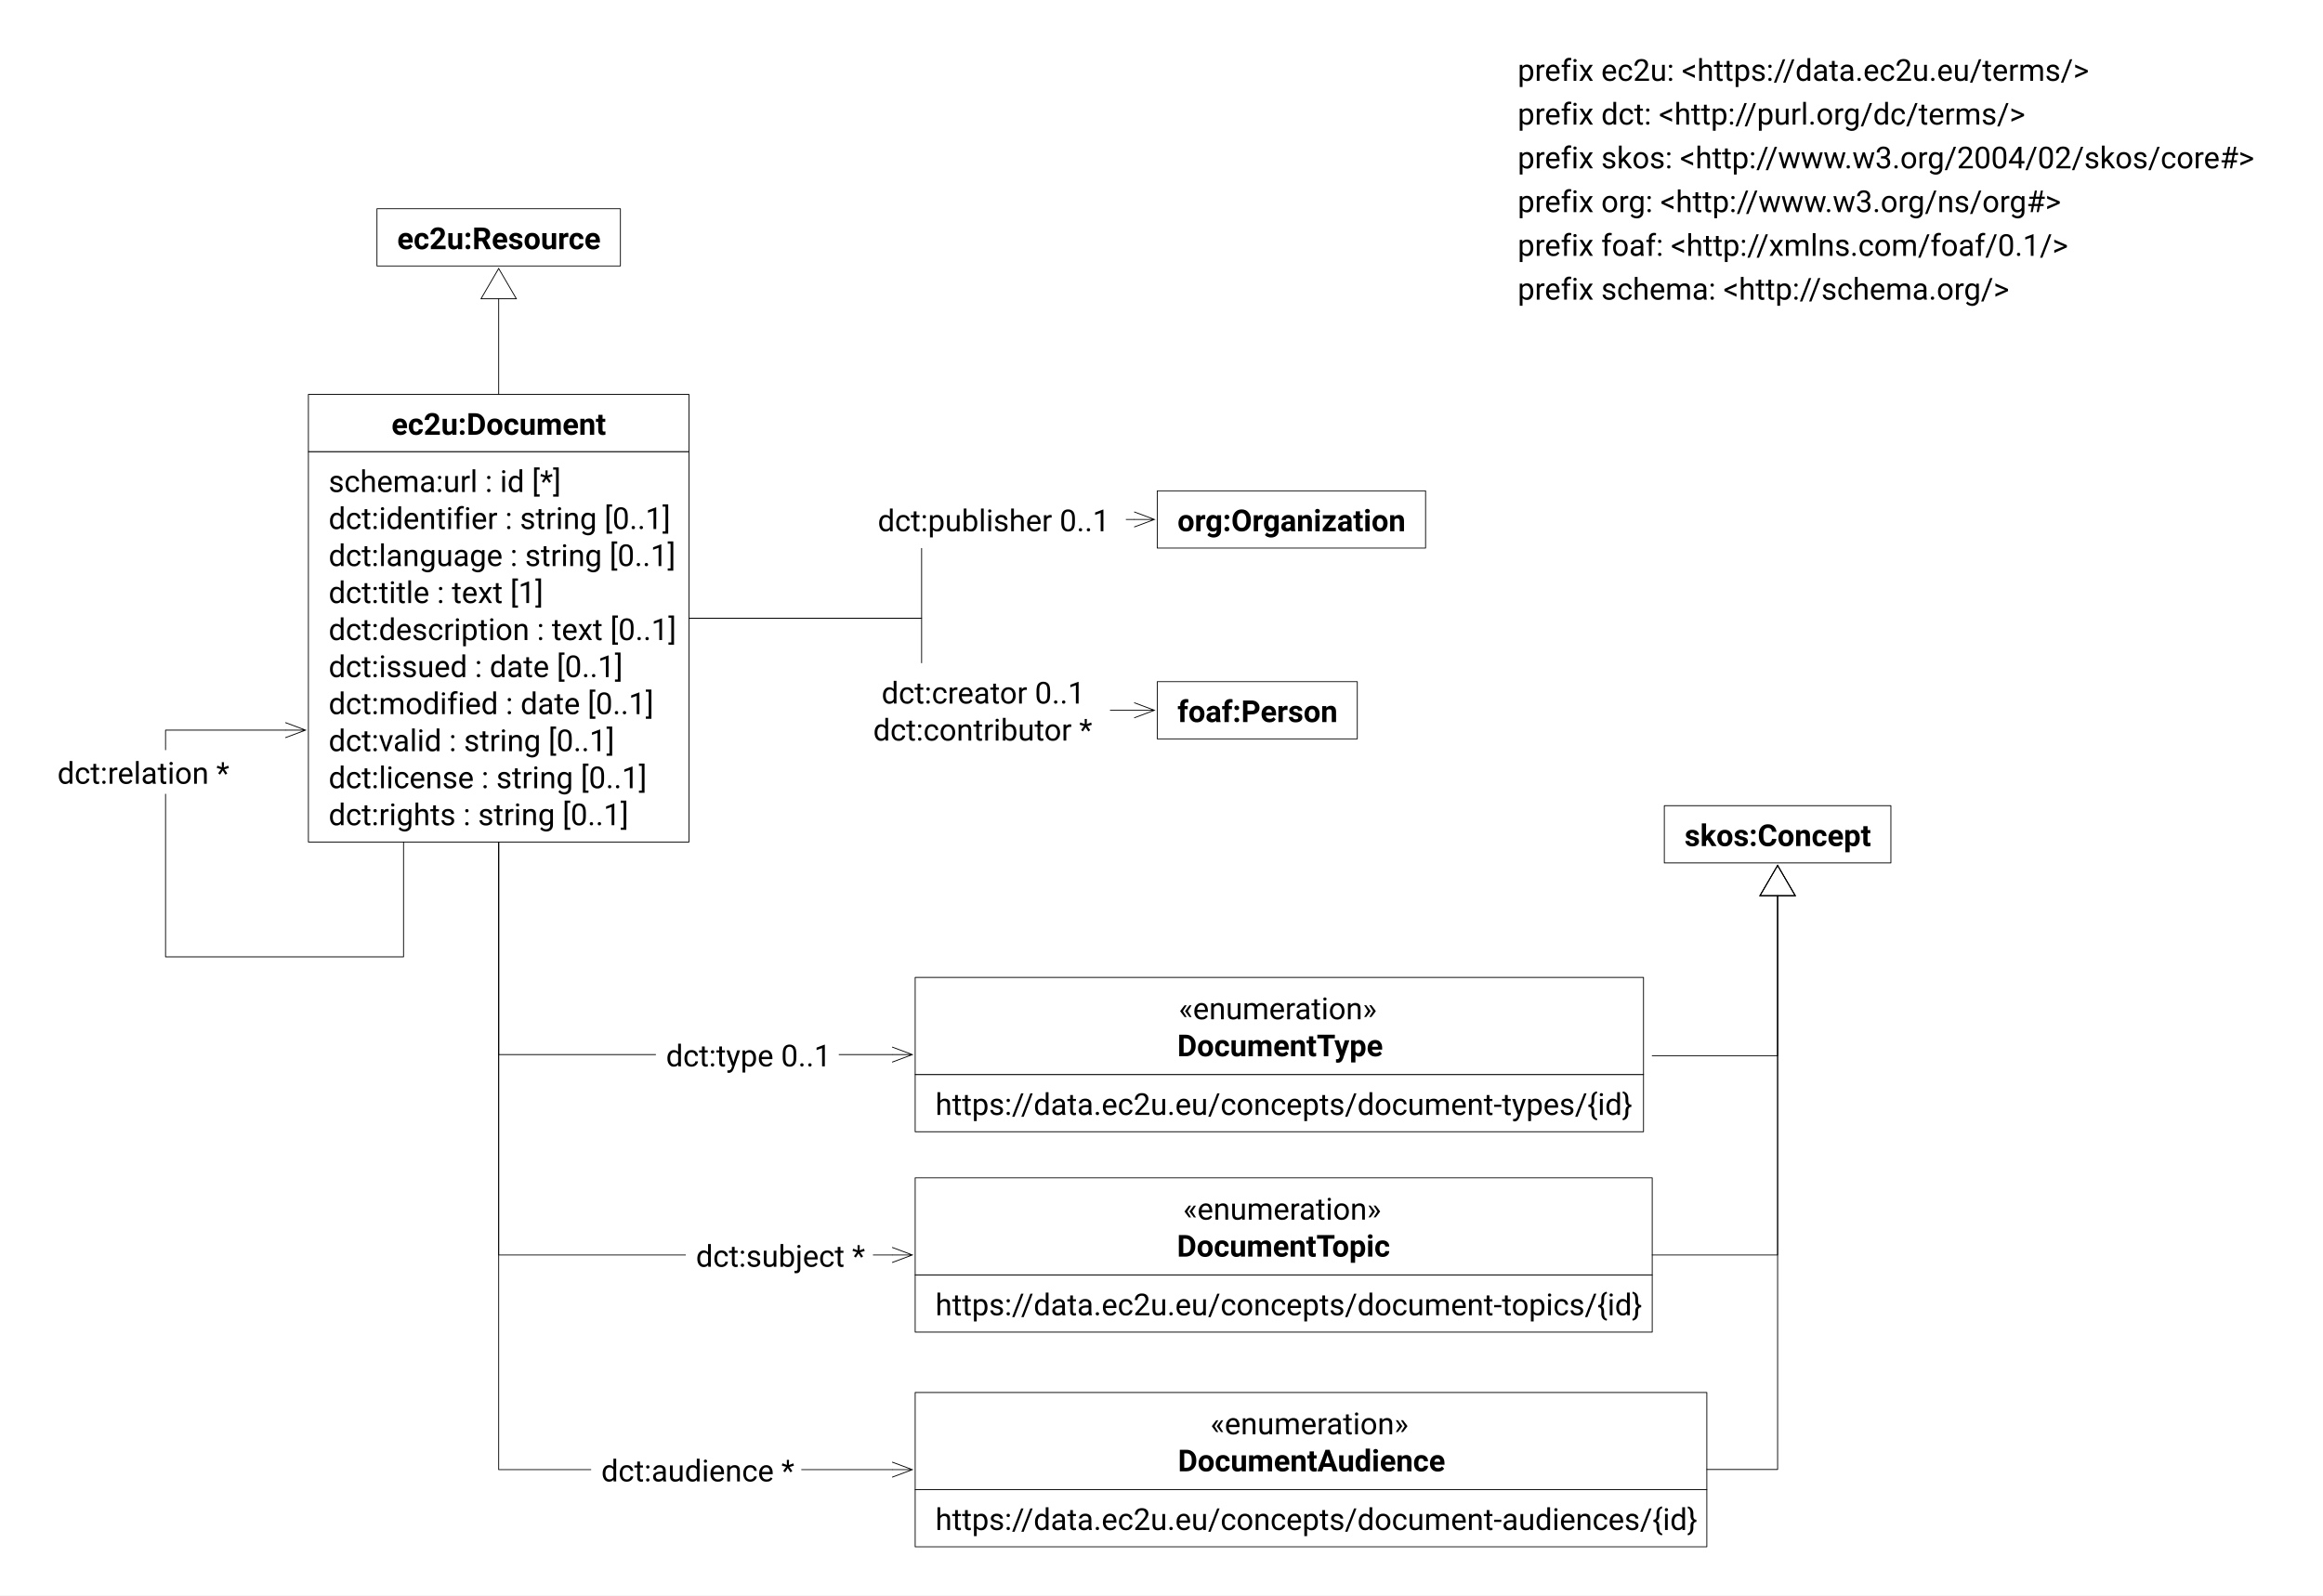
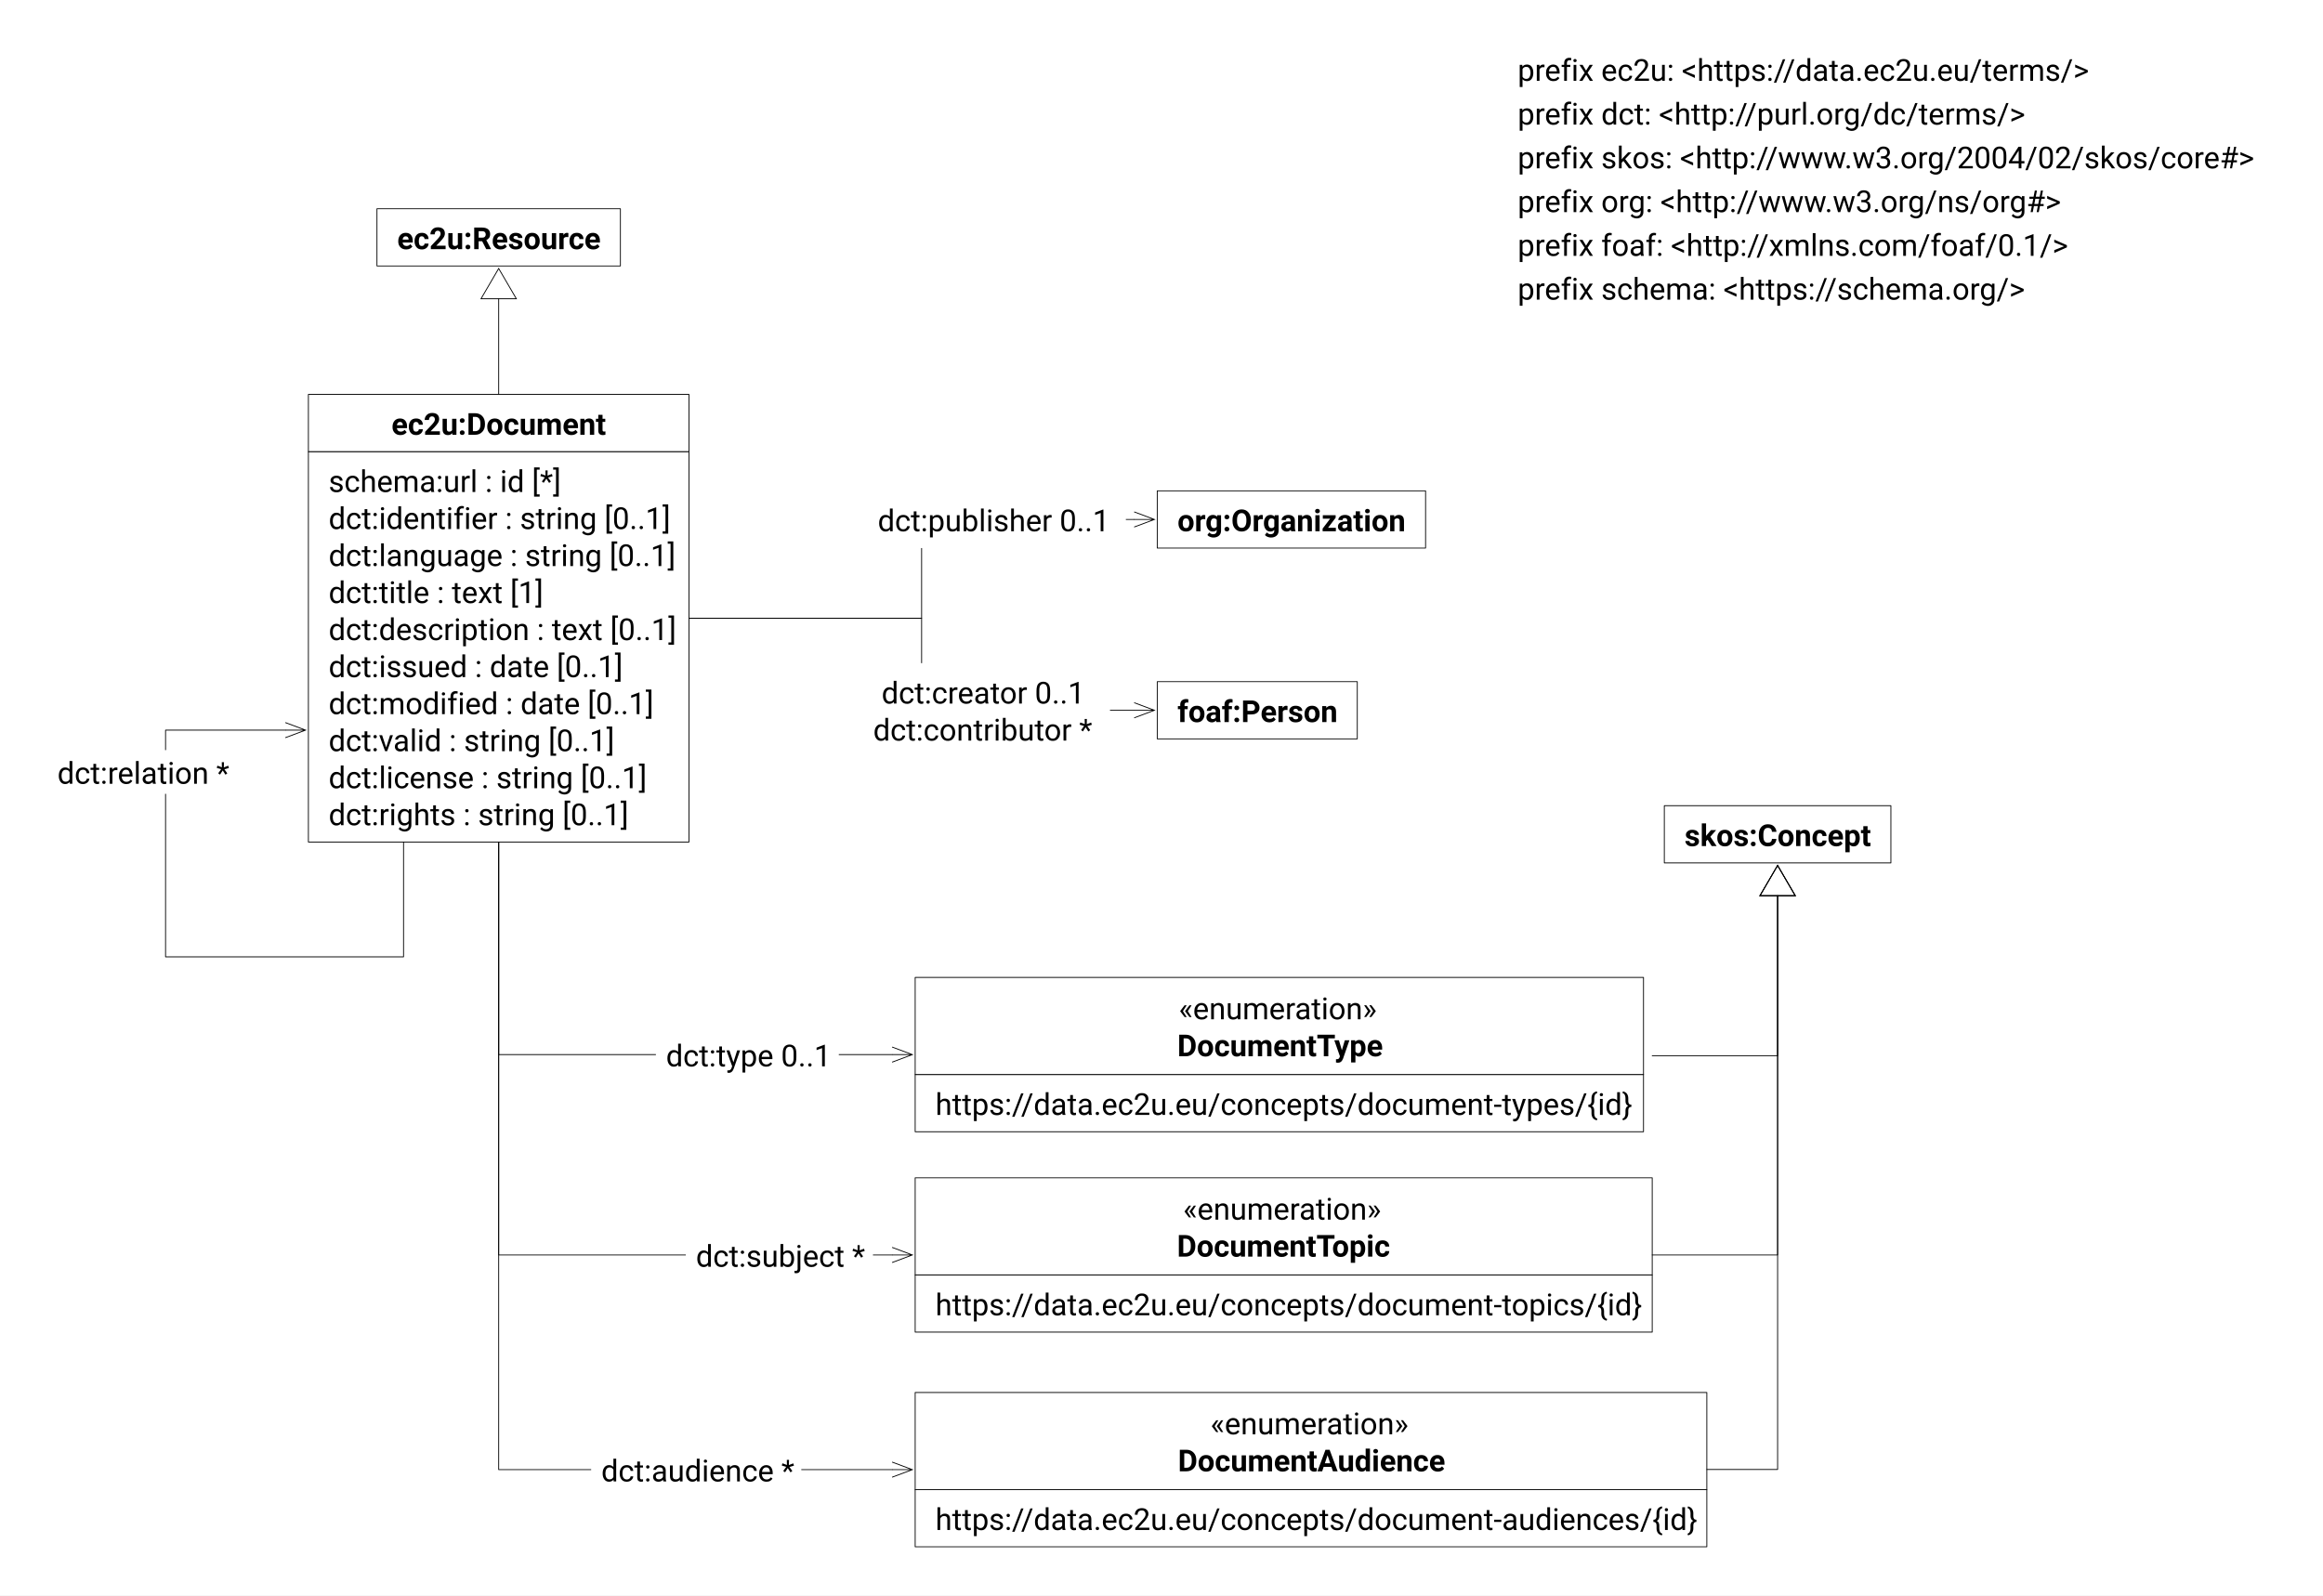
<svg xmlns="http://www.w3.org/2000/svg" xmlns:xlink="http://www.w3.org/1999/xlink" version="1.1" viewBox="-89 20 690 474" width="690" height="474">
  <defs>
    <marker orient="auto" overflow="visible" markerUnits="strokeWidth" id="UMLInheritance_Marker" stroke-linejoin="miter" stroke-miterlimit="10" viewBox="-1 -22 38 44" markerWidth="38" markerHeight="44" color="black">
      <g>
        <path d="M 36 0 L 0 -21 L 0 21 Z" fill="none" stroke="currentColor" stroke-width="1" />
      </g>
    </marker>
    <marker orient="auto" overflow="visible" markerUnits="strokeWidth" id="StickArrow_Marker" stroke-linejoin="miter" stroke-miterlimit="10" viewBox="-1 -10 26 20" markerWidth="26" markerHeight="20" color="black">
      <g>
        <path d="M 24 0 L 0 0 M 0 -9 L 24 0 L 0 9" fill="none" stroke="currentColor" stroke-width="1" />
      </g>
    </marker>
  </defs>
  <g id="documents" stroke-opacity="1" stroke-dasharray="none" fill="none" stroke="none" fill-opacity="1">
    <rect fill="white" x="-89" y="20" width="690" height="474" />
    <g id="documents_Layer_1">
      <g id="Group_2">
        <g id="Graphic_4">
          <rect x="2.603" y="154.17" width="113.043" height="116" fill="white" />
          <rect x="2.603" y="154.17" width="113.043" height="116" stroke="black" stroke-linecap="round" stroke-linejoin="round" stroke-width=".25" />
          <text transform="translate(8.603237 157.1697)" fill="black">
            <tspan font-family="Roboto" font-size="9" fill="black" x="0" y="9">schema:url : id [*]</tspan>
            <tspan font-family="Roboto" font-size="9" fill="black" x="0" y="20">dct:identifier : string
                            [0..1]
                        </tspan>
            <tspan font-family="Roboto" font-size="9" fill="black" x="0" y="31">dct:language : string
                            [0..1]
                        </tspan>
            <tspan font-family="Roboto" font-size="9" fill="black" x="0" y="42">dct:title : text [1]</tspan>
            <tspan font-family="Roboto" font-size="9" fill="black" x="0" y="53">dct:description : text
                            [0..1]
                        </tspan>
            <tspan font-family="Roboto" font-size="9" fill="black" x="0" y="64">dct:issued : date [0..1]
                        </tspan>
            <tspan font-family="Roboto" font-size="9" fill="black" x="0" y="75">dct:modified : date [0..1]
                        </tspan>
            <tspan font-family="Roboto" font-size="9" fill="black" x="0" y="86">dct:valid : string [0..1]
                        </tspan>
            <tspan font-family="Roboto" font-size="9" fill="black" x="0" y="97">dct:license : string
                            [0..1]
                        </tspan>
            <tspan font-family="Roboto" font-size="9" fill="black" x="0" y="108">dct:rights : string
                            [0..1]
                        </tspan>
          </text>
        </g>
        <g id="Graphic_3">
          <rect x="2.603" y="137.17" width="113.043" height="17" fill="white" />
          <rect x="2.603" y="137.17" width="113.043" height="17" stroke="black" stroke-linecap="round" stroke-linejoin="round" stroke-width=".25" />
          <text transform="translate(27.26901 140.1697)" fill="black">
            <tspan font-family="Roboto" font-weight="bold" font-size="9" fill="black" x="0" y="9">
                            ec2u:Document
                        </tspan>
          </text>
        </g>
      </g>
      <g id="Group_111">
        <g id="Graphic_31">
          <text transform="translate(361.7951 35.01575)" fill="black">
            <tspan font-family="Roboto" font-size="9" fill="black" x="0" y="9">prefix ec2u: &lt;https://data.ec2u.eu/terms/&gt;</tspan>
          </text>
        </g>
      </g>
      <g id="Group_56">
        <g id="Graphic_57">
          <a xlink:href="resources.svg">
            <rect x="22.97" y="82.016" width="72.311" height="17" fill="white" />
            <rect x="22.97" y="82.016" width="72.311" height="17" stroke="black" stroke-linecap="round" stroke-linejoin="round" stroke-width=".25" />
            <text transform="translate(28.96969 85.01575)" fill="black">
              <tspan font-family="Roboto" font-weight="bold" font-size="9" fill="black" x="0" y="9">
                                ec2u:Resource
                            </tspan>
            </text>
          </a>
        </g>
      </g>
      <g id="Line_114">
        <line x1="59.125" y1="137.17" x2="59.125" y2="108.766" marker-end="url(#UMLInheritance_Marker)" stroke="black" stroke-linecap="round" stroke-linejoin="round" stroke-width=".25" />
      </g>
      <g id="Graphic_116">
        <a xlink:href="http://xmlns.com/foaf/spec/">
          <text transform="translate(361.7951 87.01575)" fill="black">
            <tspan font-family="Roboto" font-size="9" fill="black" x="0" y="9">prefix foaf: &lt;http://xmlns.com/foaf/0.1/&gt;</tspan>
          </text>
        </a>
      </g>
      <g id="Group_120">
        <g id="Graphic_121">
          <a xlink:href="agents.svg">
            <rect x="254.738" y="222.52" width="59.417" height="17" fill="white" />
            <rect x="254.738" y="222.52" width="59.417" height="17" stroke="black" stroke-linecap="round" stroke-linejoin="round" stroke-width=".25" />
            <text transform="translate(260.7381 225.5197)" fill="black">
              <tspan font-family="Roboto" font-weight="bold" font-size="9" fill="black" x="0" y="9">
                                foaf:Person
                            </tspan>
            </text>
          </a>
        </g>
      </g>
      <g id="Line_132">
        <path d="M 115.647 203.67 L 184.747 203.67 L 184.747 174.327 L 247.888 174.327" marker-end="url(#StickArrow_Marker)" stroke="black" stroke-linecap="round" stroke-linejoin="round" stroke-width=".25" />
      </g>
      <g id="Graphic_131">
        <rect x="165.718" y="165.827" width="79.698" height="17" fill="white" />
        <text transform="translate(171.7175 168.8268)" fill="black">
          <tspan font-family="Roboto" font-size="9" fill="black" x="0" y="9">dct:publisher 0..1</tspan>
        </text>
      </g>
      <g id="Group_137">
        <g id="Graphic_138">
          <a xlink:href="agents.svg">
            <rect x="254.738" y="165.827" width="79.702" height="17" fill="white" />
            <rect x="254.738" y="165.827" width="79.702" height="17" stroke="black" stroke-linecap="round" stroke-linejoin="round" stroke-width=".25" />
            <text transform="translate(260.7381 168.8268)" fill="black">
              <tspan font-family="Roboto" font-weight="bold" font-size="9" fill="black" x="0" y="9">
                                org:Organization
                            </tspan>
            </text>
          </a>
        </g>
      </g>
      <g id="Line_167">
        <path d="M 401.76 333.673 L 439.003 333.673 L 439.003 286.12" marker-end="url(#UMLInheritance_Marker)" stroke="black" stroke-linecap="round" stroke-linejoin="round" stroke-width=".25" />
      </g>
      <g id="Group_163">
        <g id="Graphic_164">
          <a xlink:href="datasets.svg">
            <rect x="405.354" y="259.37" width="67.296" height="17" fill="white" />
            <rect x="405.354" y="259.37" width="67.296" height="17" stroke="black" stroke-linecap="round" stroke-linejoin="round" stroke-width=".25" />
            <text transform="translate(411.3543 262.3701)" fill="black">
              <tspan font-family="Roboto" font-weight="bold" font-size="9" fill="black" x="0" y="9">
                                skos:Concept
                            </tspan>
            </text>
          </a>
        </g>
      </g>
      <g id="Group_159">
        <g id="Graphic_161">
          <rect x="182.835" y="339.242" width="216.337" height="17" fill="white" />
          <rect x="182.835" y="339.242" width="216.337" height="17" stroke="black" stroke-linecap="round" stroke-linejoin="round" stroke-width=".25" />
          <text transform="translate(188.8347 342.2422)" fill="black">
            <tspan font-family="Roboto" font-size="9" fill="black" x="0" y="9">
                            https://data.ec2u.eu/concepts/document-types/{id}
                        </tspan>
          </text>
        </g>
        <g id="Graphic_160">
          <rect x="182.835" y="310.394" width="216.337" height="28.848" fill="white" />
          <rect x="182.835" y="310.394" width="216.337" height="28.848" stroke="black" stroke-linecap="round" stroke-linejoin="round" stroke-width=".25" />
          <text transform="translate(260.683 313.8179)" fill="black">
            <tspan font-family="Roboto" font-size="9" fill="black" x=".446" y="9">«enumeration»</tspan>
            <tspan font-family="Roboto" font-weight="bold" font-size="9" fill="black" x="0" y="20">
                            DocumentType
                        </tspan>
          </text>
        </g>
      </g>
      <g id="Line_172">
        <path d="M 115.647 203.67 L 184.747 203.67 L 184.747 231.02 L 247.888 231.02" marker-end="url(#StickArrow_Marker)" stroke="black" stroke-linecap="round" stroke-linejoin="round" stroke-width=".25" />
      </g>
      <g id="Graphic_173">
        <rect x="164.36" y="217.02" width="76.345" height="28" fill="white" />
        <text transform="translate(170.3602 220.0197)" fill="black">
          <tspan font-family="Roboto" font-size="9" fill="black" x="2.483" y="9">dct:creator 0..1</tspan>
          <tspan font-family="Roboto" font-size="9" fill="black" x="0" y="20">dct:contributor *</tspan>
        </text>
      </g>
      <g id="Graphic_184">
        <text transform="translate(361.7951 48.01575)" fill="black">
          <tspan font-family="Roboto" font-size="9" fill="black" x="0" y="9">prefix dct: &lt;http://purl.org/dc/terms/&gt;</tspan>
        </text>
      </g>
      <g id="Graphic_185">
        <text transform="translate(361.7951 61.01575)" fill="black">
          <tspan font-family="Roboto" font-size="9" fill="black" x="0" y="9">prefix skos: &lt;http://www.w3.org/2004/02/skos/core#&gt;</tspan>
        </text>
      </g>
      <g id="Line_188">
        <path d="M 30.864 270.17 L 30.864 304.278 L -39.824 304.278 L -39.824 236.92 L -4.247 236.92" marker-end="url(#StickArrow_Marker)" stroke="black" stroke-linecap="round" stroke-linejoin="round" stroke-width=".25" />
      </g>
      <g id="Graphic_189">
        <rect x="-74.953" y="242.85" width="56.124" height="13" fill="white" />
        <text transform="translate(-71.95276 243.8504)" fill="black">
          <tspan font-family="Roboto" font-size="9" fill="black" x="0" y="9">dct:relation *</tspan>
        </text>
      </g>
      <g id="Group_190">
        <g id="Graphic_192">
          <rect x="182.835" y="398.77" width="218.925" height="17" fill="white" />
          <rect x="182.835" y="398.77" width="218.925" height="17" stroke="black" stroke-linecap="round" stroke-linejoin="round" stroke-width=".25" />
          <text transform="translate(188.8347 401.7697)" fill="black">
            <tspan font-family="Roboto" font-size="9" fill="black" x="0" y="9">
                            https://data.ec2u.eu/concepts/document-topics/{id}
                        </tspan>
          </text>
        </g>
        <g id="Graphic_191">
          <rect x="182.835" y="369.921" width="218.925" height="28.848" fill="white" />
          <rect x="182.835" y="369.921" width="218.925" height="28.848" stroke="black" stroke-linecap="round" stroke-linejoin="round" stroke-width=".25" />
          <text transform="translate(260.5776 373.3455)" fill="black">
            <tspan font-family="Roboto" font-size="9" fill="black" x="1.846" y="9">«enumeration»</tspan>
            <tspan font-family="Roboto" font-weight="bold" font-size="9" fill="black" x="0" y="20">
                            DocumentTopic
                        </tspan>
          </text>
        </g>
      </g>
      <g id="Group_194">
        <g id="Graphic_196">
          <rect x="182.835" y="462.549" width="235.145" height="17" fill="white" />
          <rect x="182.835" y="462.549" width="235.145" height="17" stroke="black" stroke-linecap="round" stroke-linejoin="round" stroke-width=".25" />
          <text transform="translate(188.8347 465.5492)" fill="black">
            <tspan font-family="Roboto" font-size="9" fill="black" x="0" y="9">
                            https://data.ec2u.eu/concepts/document-audiences/{id}
                        </tspan>
          </text>
        </g>
        <g id="Graphic_195">
          <rect x="182.835" y="433.701" width="235.145" height="28.848" fill="white" />
          <rect x="182.835" y="433.701" width="235.145" height="28.848" stroke="black" stroke-linecap="round" stroke-linejoin="round" stroke-width=".25" />
          <text transform="translate(260.8676 437.125)" fill="black">
            <tspan font-family="Roboto" font-size="9" fill="black" x="9.666" y="9">«enumeration»</tspan>
            <tspan font-family="Roboto" font-weight="bold" font-size="9" fill="black" x="0" y="20">
                            DocumentAudience
                        </tspan>
          </text>
        </g>
      </g>
      <g id="Line_198">
        <path d="M 417.98 456.577 L 439.003 456.577 L 439.003 286.12" marker-end="url(#UMLInheritance_Marker)" stroke="black" stroke-linecap="round" stroke-linejoin="round" stroke-width=".25" />
      </g>
      <g id="Line_199">
        <path d="M 401.76 392.846 L 439.003 392.846 L 439.003 286.12" marker-end="url(#UMLInheritance_Marker)" stroke="black" stroke-linecap="round" stroke-linejoin="round" stroke-width=".25" />
      </g>
      <g id="Line_168">
        <path d="M 59.125 270.17 L 59.125 333.318 L 175.985 333.318" marker-end="url(#StickArrow_Marker)" stroke="black" stroke-linecap="round" stroke-linejoin="round" stroke-width=".25" />
      </g>
      <g id="Line_186">
        <path d="M 59.125 270.17 L 59.125 456.625 L 175.985 456.625" marker-end="url(#StickArrow_Marker)" stroke="black" stroke-linecap="round" stroke-linejoin="round" stroke-width=".25" />
      </g>
      <g id="Graphic_169">
        <rect x="105.822" y="326.818" width="54.327" height="13" fill="white" />
        <text transform="translate(108.8217 327.8179)" fill="black">
          <tspan font-family="Roboto" font-size="9" fill="black" x="0" y="9">dct:type 0..1</tspan>
        </text>
      </g>
      <g id="Line_170">
        <path d="M 59.125 270.17 L 59.125 392.845 L 175.985 392.845" marker-end="url(#StickArrow_Marker)" stroke="black" stroke-linecap="round" stroke-linejoin="round" stroke-width=".25" />
      </g>
      <g id="Graphic_171">
        <rect x="114.706" y="386.345" width="55.592" height="13" fill="white" />
        <text transform="translate(117.706 387.3455)" fill="black">
          <tspan font-family="Roboto" font-size="9" fill="black" x="0" y="9">dct:subject *</tspan>
        </text>
      </g>
      <g id="Graphic_187">
        <rect x="86.59" y="450.125" width="62.421" height="13" fill="white" />
        <text transform="translate(89.58978 451.125)" fill="black">
          <tspan font-family="Roboto" font-size="9" fill="black" x="0" y="9">dct:audience *</tspan>
        </text>
      </g>
      <g id="Graphic_203">
        <a xlink:href="http://www.w3.org/ns/org#">
          <text transform="translate(361.7951 74.01575)" fill="black">
            <tspan font-family="Roboto" font-size="9" fill="black" x="0" y="9">prefix org: &lt;http://www.w3.org/ns/org#&gt;</tspan>
          </text>
        </a>
      </g>
      <g id="Graphic_204">
-         <a xlink:href="http://schema.org/">
+         <a xlink:href="https://schema.org/">
          <text transform="translate(361.7951 100.0157)" fill="black">
-             <tspan font-family="Roboto" font-size="9" fill="black" x="0" y="9">prefix schema: &lt;http://schema.org/&gt;</tspan>
+             <tspan font-family="Roboto" font-size="9" fill="black" x="0" y="9">prefix schema: &lt;https://schema.org/&gt;</tspan>
          </text>
        </a>
      </g>
    </g>
  </g>
</svg>
